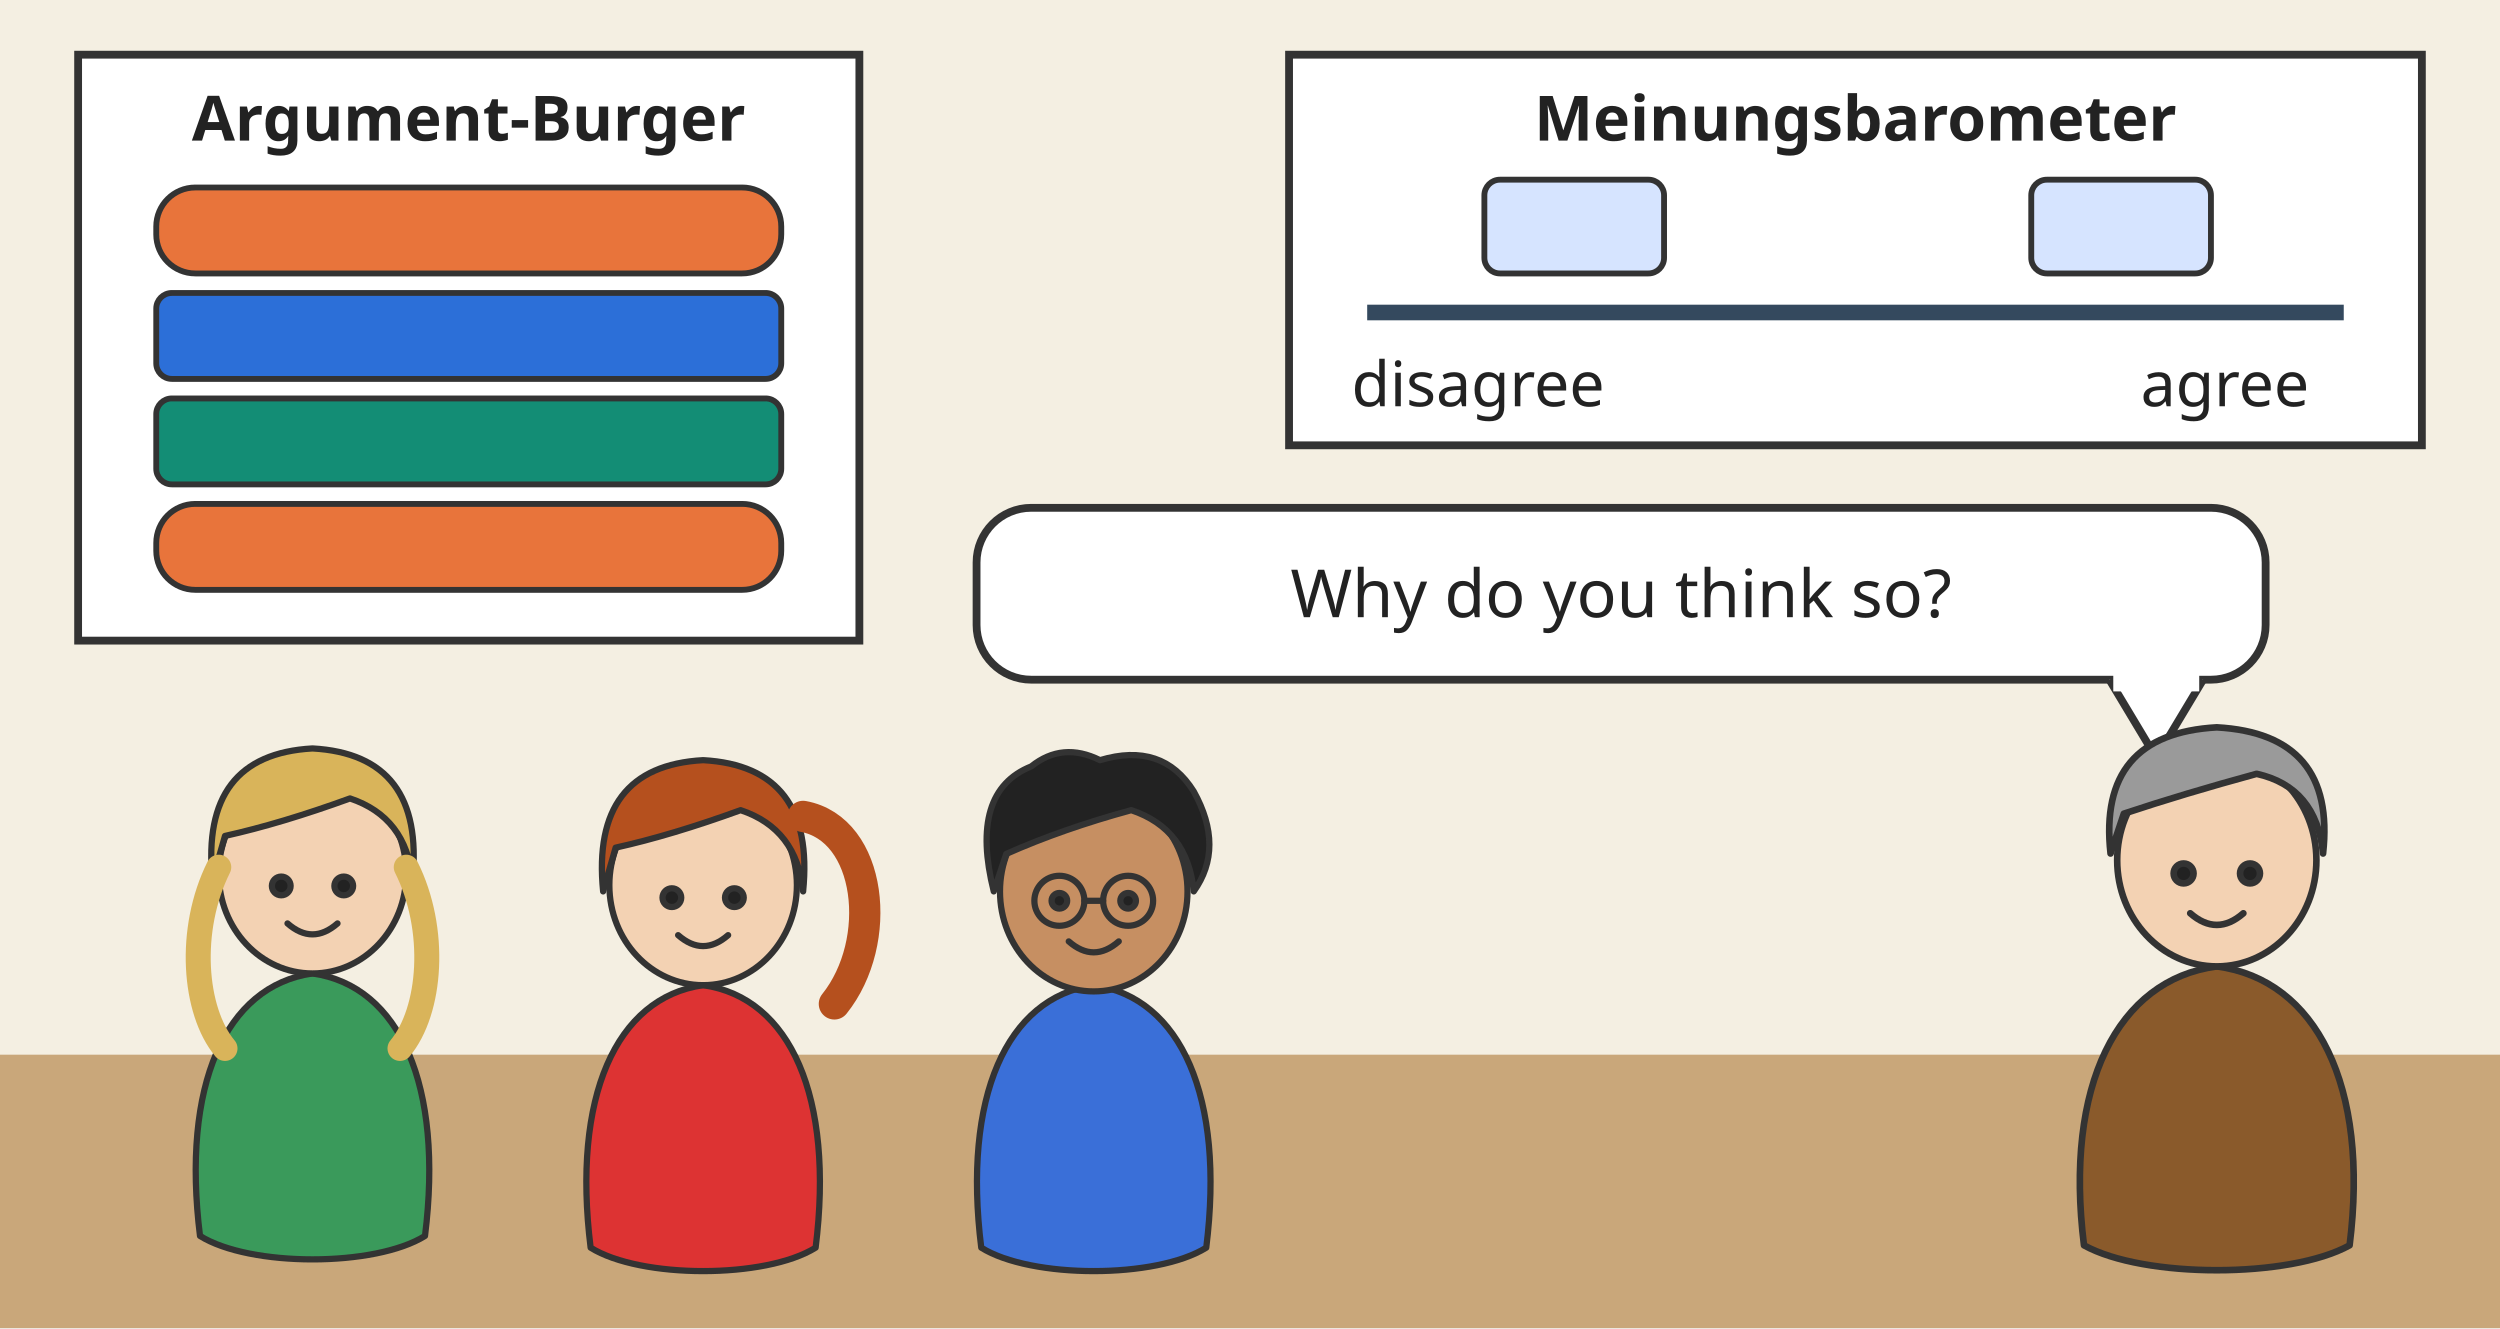
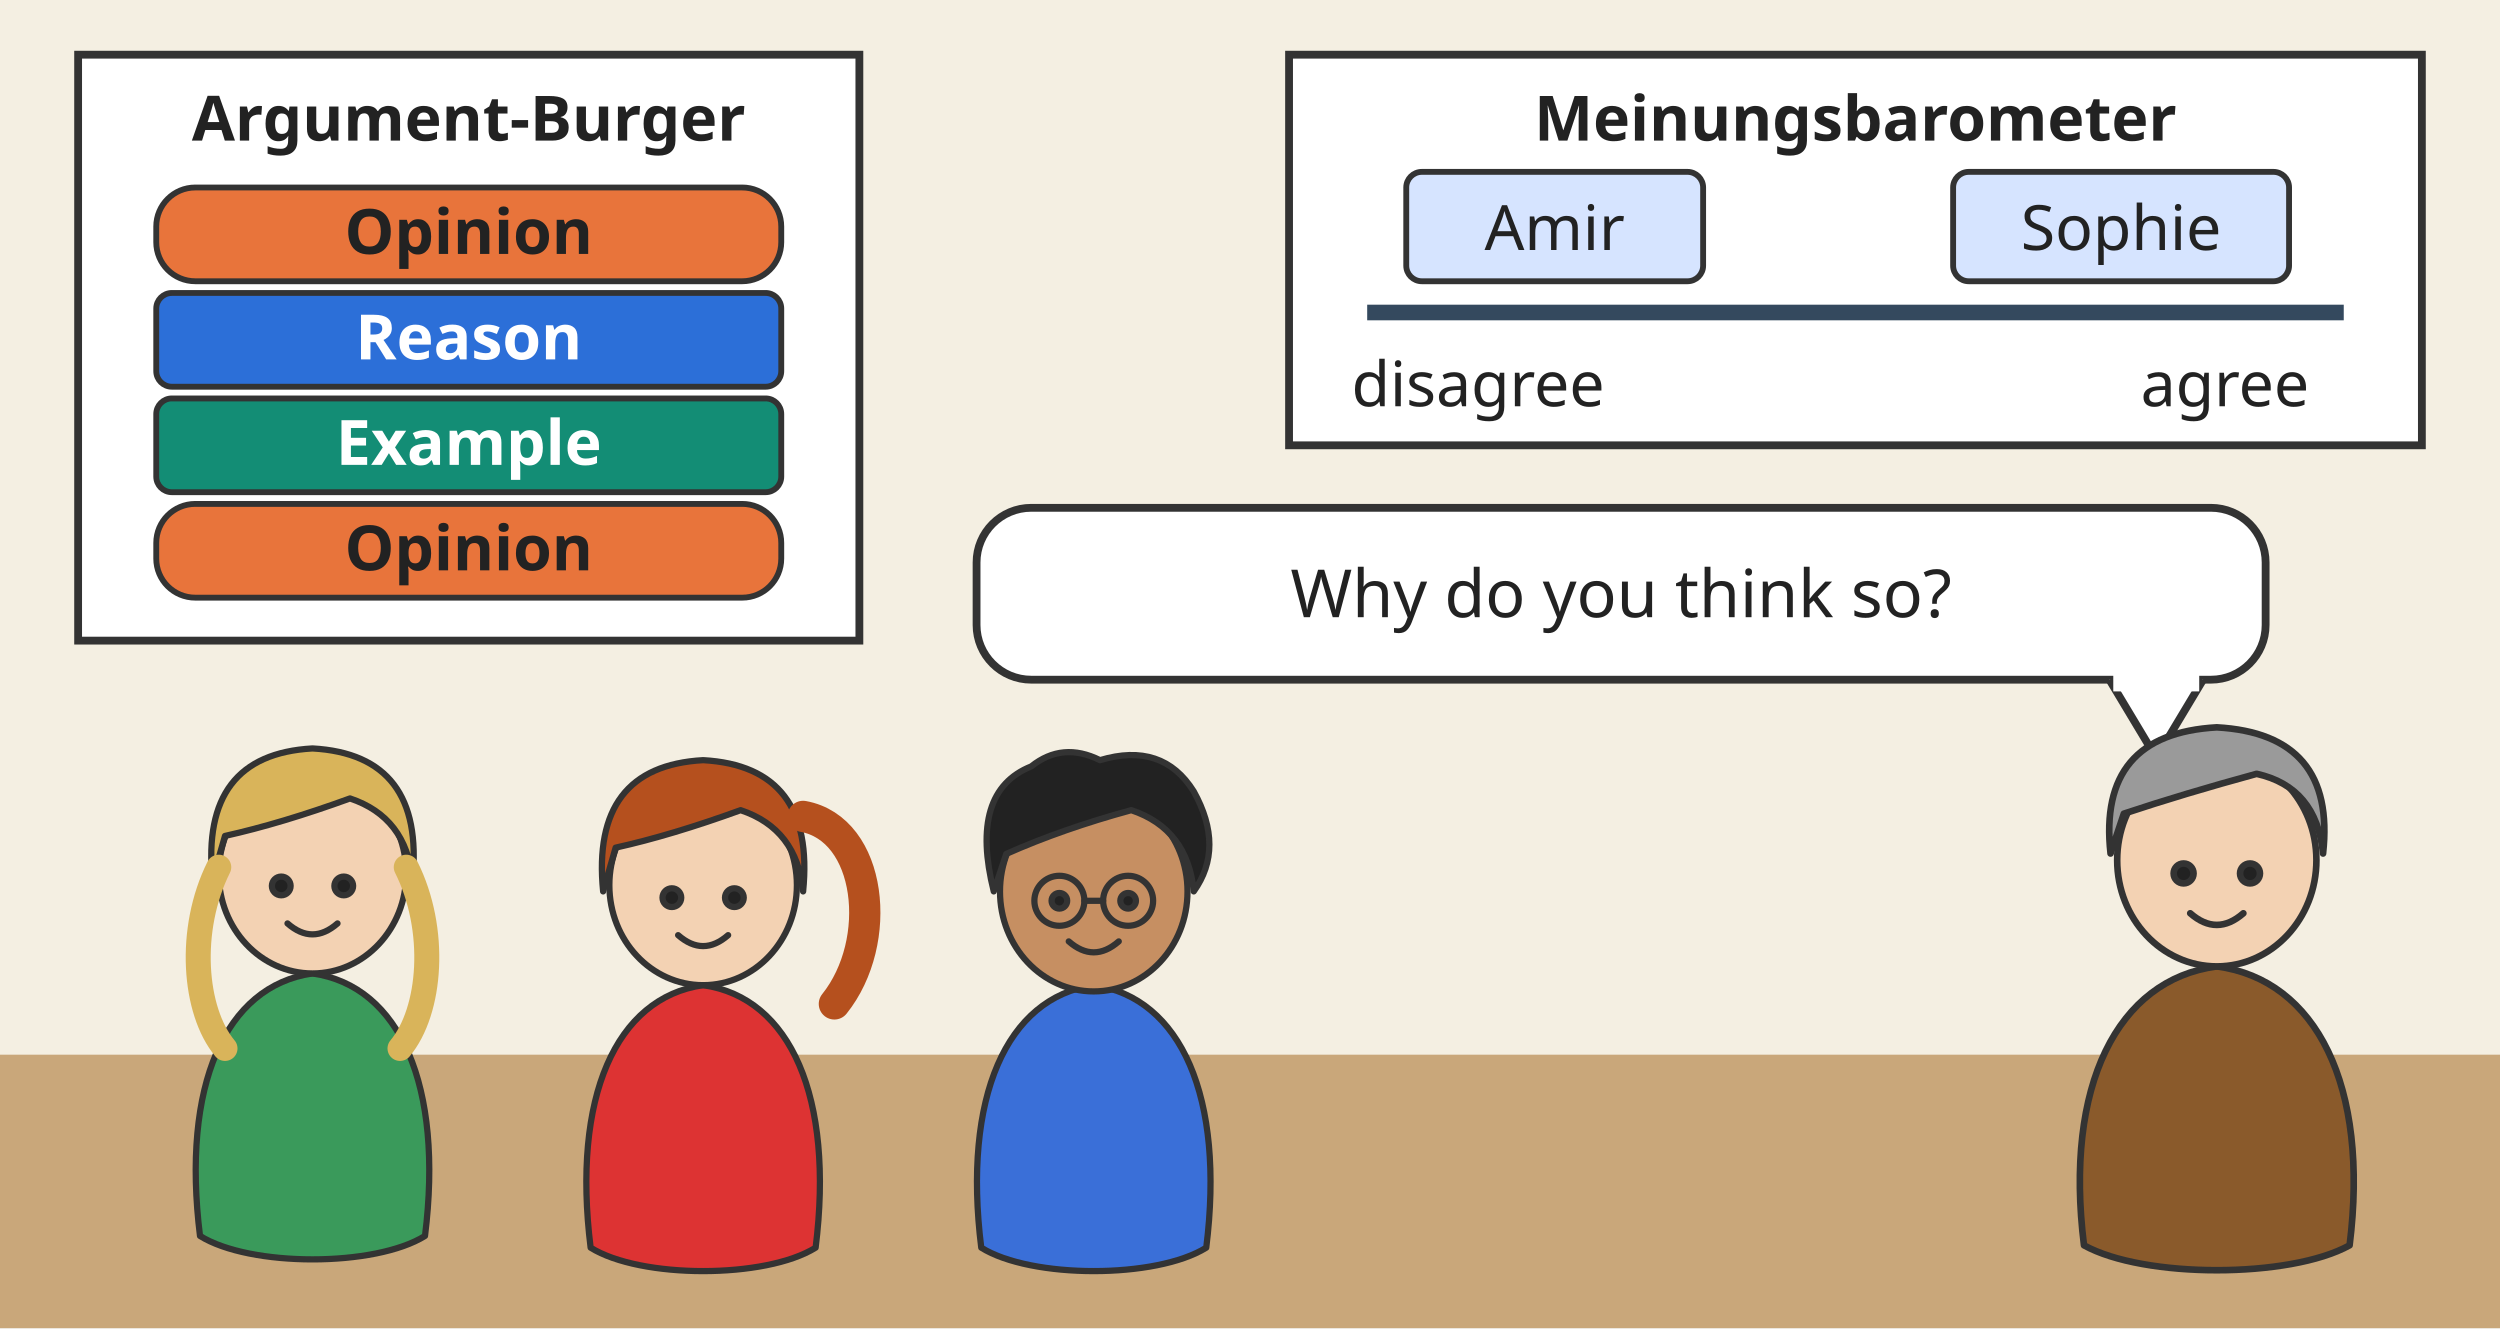
<svg xmlns="http://www.w3.org/2000/svg" viewBox="0 0 640 340" role="img">
  <defs>
    <g id="sophie" stroke="#333" stroke-width="2" stroke-linejoin="round" stroke-linecap="round">
      <path d="M14 168 C8 120 22 88 50 84 C78 88 92 120 86 168 C70 178 30 178 14 168 Z" fill="#3a9a5b" />
      <ellipse cx="50" cy="52" rx="30" ry="32" fill="#f3d2b3" />
      <path d="M18 54 Q14 14 50 12 Q86 14 82 54 Q80 34 62 28 Q40 36 22 40 Z" fill="#d9b45a" />
      <path d="M20 50 C10 70 12 96 22 108" fill="none" stroke="#d9b45a" stroke-width="8" />
      <path d="M80 50 C90 70 88 96 78 108" fill="none" stroke="#d9b45a" stroke-width="8" />
      <circle cx="40" cy="56" r="3" fill="#222" />
      <circle cx="60" cy="56" r="3" fill="#222" />
      <path d="M42 68 Q50 75 58 68" fill="none" />
    </g>
    <g id="ellie" stroke="#333" stroke-width="2" stroke-linejoin="round" stroke-linecap="round">
      <path d="M14 168 C8 120 22 88 50 84 C78 88 92 120 86 168 C70 178 30 178 14 168 Z" fill="#d33" />
      <ellipse cx="50" cy="52" rx="30" ry="32" fill="#f3d2b3" />
      <path d="M18 54 Q14 14 50 12 Q86 14 82 54 Q80 34 62 28 Q40 36 22 40 Z" fill="#b5501e" />
      <path d="M82 30 C104 34 108 70 92 90" fill="none" stroke="#b5501e" stroke-width="10" />
      <circle cx="40" cy="56" r="3" fill="#222" />
      <circle cx="60" cy="56" r="3" fill="#222" />
      <path d="M42 68 Q50 75 58 68" fill="none" />
    </g>
    <g id="peter" stroke="#333" stroke-width="2" stroke-linejoin="round" stroke-linecap="round">
      <path d="M14 168 C8 120 22 88 50 84 C78 88 92 120 86 168 C70 178 30 178 14 168 Z" fill="#e0b020" />
      <ellipse cx="50" cy="52" rx="30" ry="32" fill="#f3d2b3" />
      <path d="M18 54 Q14 14 50 12 Q86 14 82 54 Q80 34 62 28 Q40 36 22 40 Z" fill="#6b3f1e" />
      <circle cx="40" cy="56" r="3" fill="#222" />
      <circle cx="60" cy="56" r="3" fill="#222" />
      <path d="M40 66 Q50 78 60 66" fill="none" />
    </g>
    <g id="amir" stroke="#333" stroke-width="2" stroke-linejoin="round" stroke-linecap="round">
      <path d="M14 168 C8 120 22 88 50 84 C78 88 92 120 86 168 C70 178 30 178 14 168 Z" fill="#3a6fd8" />
      <ellipse cx="50" cy="54" rx="30" ry="32" fill="#c68f62" />
      <path d="M18 54 Q10 22 30 14 Q40 6 52 12 Q72 6 82 22 Q92 40 82 54 Q80 34 62 28 Q40 34 22 42 Z" fill="#222" />
      <circle cx="39" cy="57" r="8" fill="none" />
      <circle cx="61" cy="57" r="8" fill="none" />
      <path d="M47 57 L53 57" fill="none" />
      <circle cx="39" cy="57" r="2.5" fill="#222" />
      <circle cx="61" cy="57" r="2.5" fill="#222" />
      <path d="M42 70 Q50 77 58 70" fill="none" />
    </g>
    <g id="hill" stroke="#333" stroke-width="2" stroke-linejoin="round" stroke-linecap="round">
      <path d="M10 168 C4 120 20 88 50 84 C80 88 96 120 90 168 C72 178 28 178 10 168 Z" fill="#8a5a2b" />
      <ellipse cx="50" cy="52" rx="30" ry="32" fill="#f3d2b3" />
      <path d="M18 50 Q14 14 50 12 Q86 14 82 50 Q80 30 62 26 Q40 32 22 38 Z" fill="#9a9a9a" />
      <circle cx="40" cy="56" r="3" fill="#222" />
      <circle cx="60" cy="56" r="3" fill="#222" />
      <path d="M42 68 Q50 75 58 68" fill="none" />
    </g>
  </defs>
  <rect width="640" height="340" fill="#f4efe2" />
  <rect y="270" width="640" height="70" fill="#c9a77a" />
  <rect x="20" y="14" width="200" height="150" fill="#fff" stroke="#333" stroke-width="2" />
  <text x="120" y="36" text-anchor="middle" font-family="sans-serif" font-size="16" font-weight="bold" fill="#222">Argument-Burger</text>
-   <rect x="40" y="48" width="160" height="22" rx="10" fill="#e8743b" stroke="#333" stroke-width="1.5" />
-   <rect x="40" y="75" width="160" height="22" rx="4" fill="#2c6fd8" stroke="#333" stroke-width="1.5" />
-   <rect x="40" y="102" width="160" height="22" rx="4" fill="#138d75" stroke="#333" stroke-width="1.5" />
-   <rect x="40" y="129" width="160" height="22" rx="10" fill="#e8743b" stroke="#333" stroke-width="1.5" />
+   <rect x="40" y="48" width="160" height="24" rx="10" fill="#e8743b" stroke="#333" stroke-width="1.5" />
+   <text x="120" y="65" text-anchor="middle" font-family="sans-serif" font-size="16" font-weight="bold" fill="#222">Opinion</text>
+   <rect x="40" y="75" width="160" height="24" rx="4" fill="#2c6fd8" stroke="#333" stroke-width="1.5" />
+   <text x="120" y="92" text-anchor="middle" font-family="sans-serif" font-size="16" font-weight="bold" fill="#fff">Reason</text>
+   <rect x="40" y="102" width="160" height="24" rx="4" fill="#138d75" stroke="#333" stroke-width="1.5" />
+   <text x="120" y="119" text-anchor="middle" font-family="sans-serif" font-size="16" font-weight="bold" fill="#fff">Example</text>
+   <rect x="40" y="129" width="160" height="24" rx="10" fill="#e8743b" stroke="#333" stroke-width="1.5" />
+   <text x="120" y="146" text-anchor="middle" font-family="sans-serif" font-size="16" font-weight="bold" fill="#222">Opinion</text>
  <rect x="330" y="14" width="290" height="100" fill="#fff" stroke="#333" stroke-width="2" />
  <text x="475" y="36" text-anchor="middle" font-family="sans-serif" font-size="16" font-weight="bold" fill="#222">Meinungsbarometer</text>
  <line x1="350" y1="80" x2="600" y2="80" stroke="#34495e" stroke-width="4" />
  <text x="346" y="104" font-family="sans-serif" font-size="16" fill="#222">disagree</text>
  <text x="548" y="104" font-family="sans-serif" font-size="16" fill="#222">agree</text>
-   <rect x="380" y="46" width="46" height="24" rx="4" fill="#d6e4ff" stroke="#333" stroke-width="1.5" />
-   <rect x="520" y="46" width="46" height="24" rx="4" fill="#d6e4ff" stroke="#333" stroke-width="1.5" />
+   <rect x="360" y="44" width="76" height="28" rx="4" fill="#d6e4ff" stroke="#333" stroke-width="1.5" />
+   <text x="398" y="64" text-anchor="middle" font-family="sans-serif" font-size="16" fill="#222">Amir</text>
+   <rect x="500" y="44" width="86" height="28" rx="4" fill="#d6e4ff" stroke="#333" stroke-width="1.5" />
+   <text x="543" y="64" text-anchor="middle" font-family="sans-serif" font-size="16" fill="#222">Sophie</text>
  <rect x="250" y="130" width="330" height="44" rx="14" fill="#fff" stroke="#333" stroke-width="2" />
  <path d="M540 174 l12 20 l12 -20" fill="#fff" stroke="#333" stroke-width="2" />
  <rect x="541" y="171" width="22" height="6" fill="#fff" />
  <text x="415.0" y="158" text-anchor="middle" font-family="sans-serif" font-size="17" fill="#222">Why do you think so?</text>
  <use href="#sophie" transform="translate(40,182) scale(0.8)" />
  <use href="#ellie" transform="translate(140,185) scale(0.8)" />
  <use href="#amir" transform="translate(240,185) scale(0.8)" />
  <use href="#hill" transform="translate(525,176) scale(0.85)" />
</svg>
